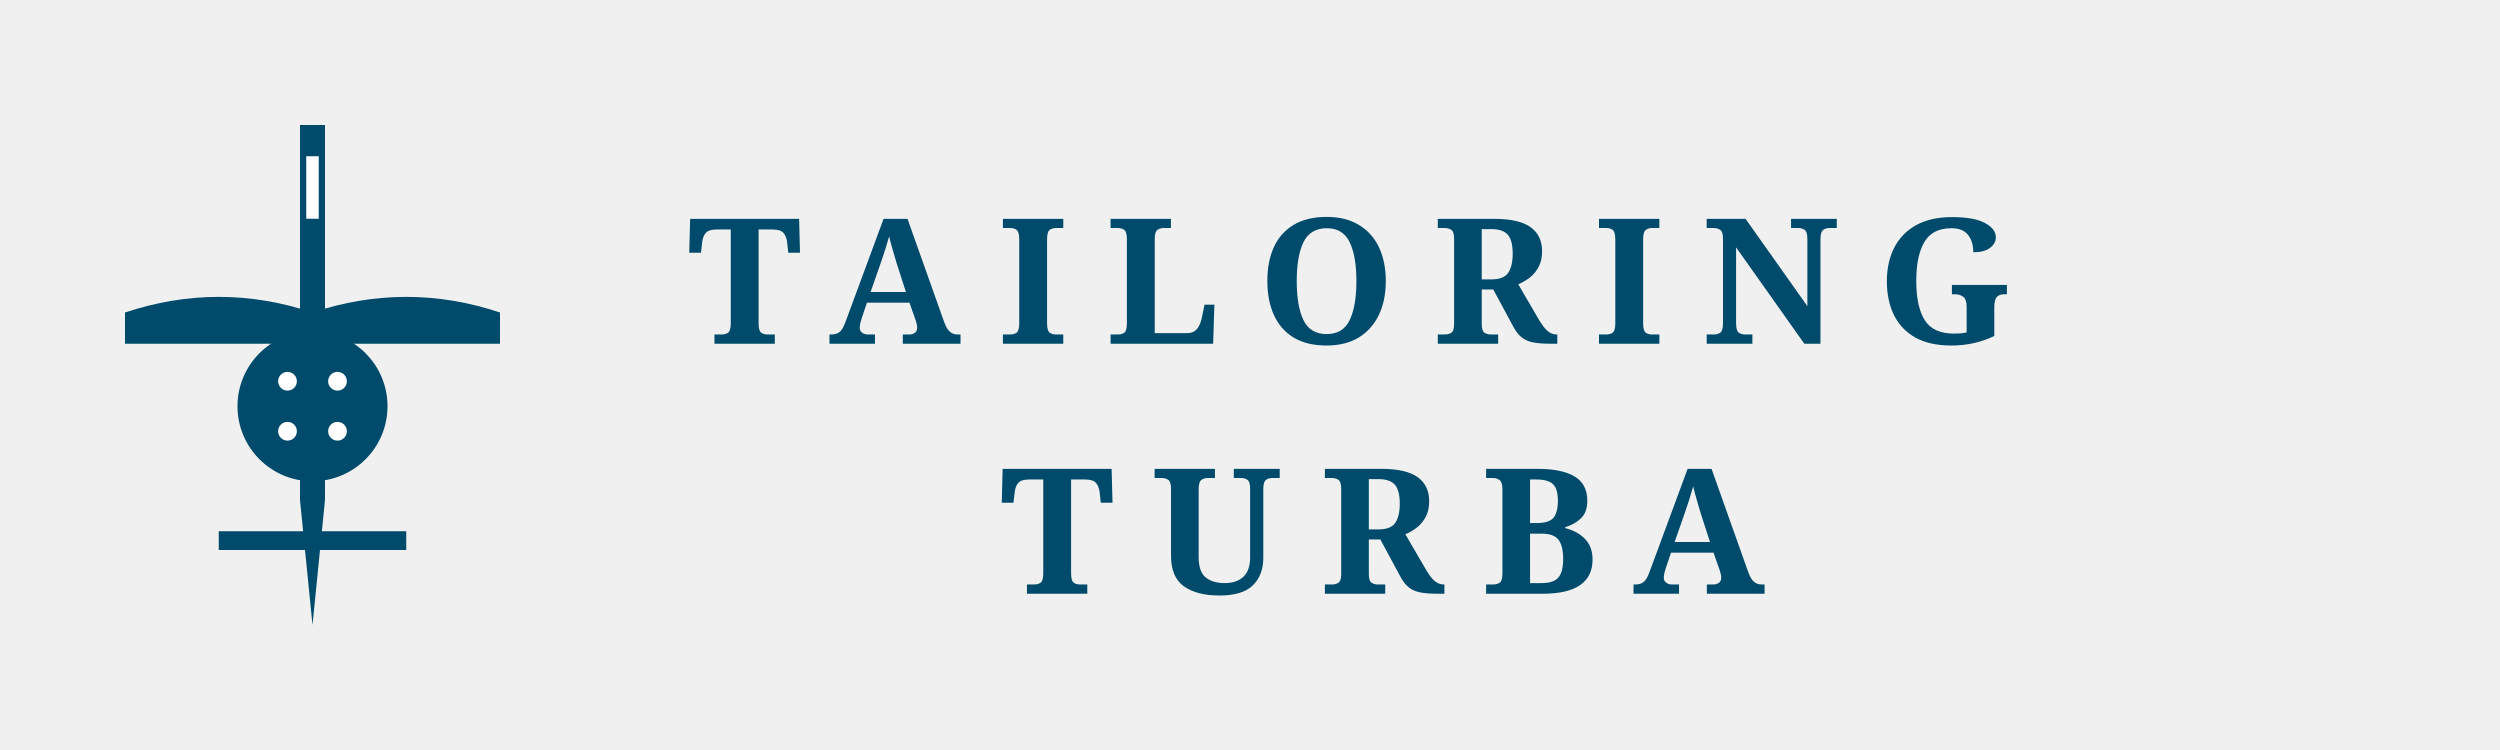
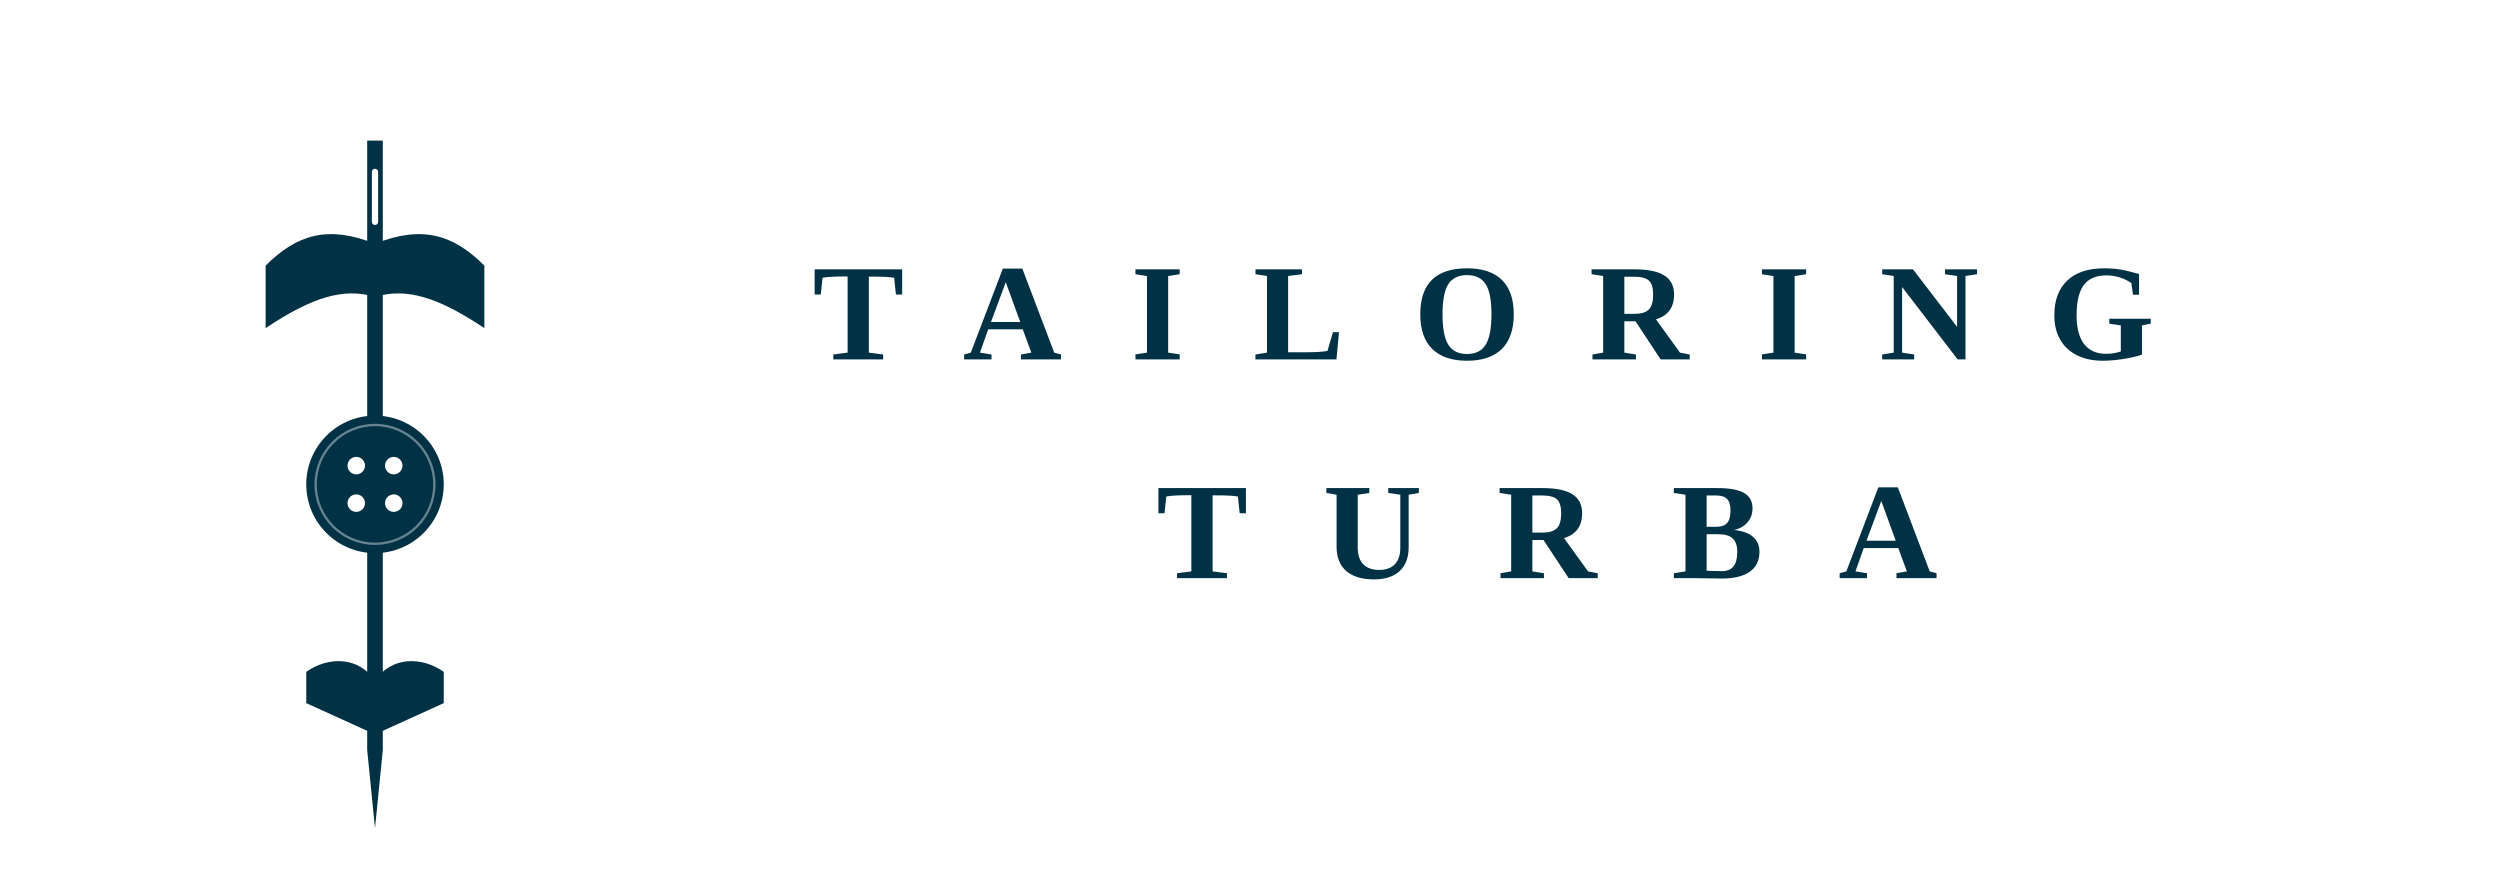
- <svg xmlns="http://www.w3.org/2000/svg" viewBox="0 0 400 120" width="100%" height="100%">
+ <svg xmlns="http://www.w3.org/2000/svg" viewBox="0 0 800 280" width="800" height="280">
+   <rect width="800" height="280" fill="white" />
  <defs>
    <style>
-       .brand-color { fill: #004b6b; }
-       .brand-text { font-family: Georgia, serif; font-weight: bold; fill: #004b6b; letter-spacing: 6px; }
+       .logo-fill { fill: #003145; }
+       .brand-typography {
+         font-family: 'Times New Roman', Times, serif;
+         font-weight: 600;
+         fill: #003145;
+         text-anchor: start;
+       }
+       .text-primary { font-size: 44px; letter-spacing: 22px; }
+       .text-secondary { font-size: 44px; letter-spacing: 24px; }
    </style>
  </defs>
-   <g transform="translate(10, 10)">
-     <path class="brand-color" d="M 38 10 L 42 10 L 42 70 L 40 90 L 38 70 Z" />
-     <rect x="39" y="15" width="2" height="10" fill="#ffffff" />
-     <path class="brand-color" d="M 10 40 Q 25 35 40 40 Q 55 35 70 40 L 70 45 L 10 45 Z" />
-     <path class="brand-color" d="M 25 75 L 55 75 L 55 78 L 25 78 Z" />
-     <circle cx="40" cy="55" r="12" class="brand-color" />
-     <circle cx="36" cy="51" r="1.5" fill="#ffffff" />
-     <circle cx="44" cy="51" r="1.5" fill="#ffffff" />
-     <circle cx="36" cy="59" r="1.5" fill="#ffffff" />
-     <circle cx="44" cy="59" r="1.5" fill="#ffffff" />
+   <g transform="translate(80, 40)">
+     <path class="logo-fill" d="M 37.5 5 L 42.5 5 L 42.5 200 L 40 225 L 37.5 200 Z" />
+     <rect x="39" y="14" width="2" height="18" rx="1" fill="white" />
+     <path class="logo-fill" d="M 5 45        C 15 35, 25 32, 40 38        C 55 32, 65 35, 75 45        L 75 65        C 60 55, 50 52, 40 55        C 30 52, 20 55, 5 65 Z" />
+     <circle cx="40" cy="115" r="22" class="logo-fill" />
+     <circle cx="40" cy="115" r="19" fill="none" stroke="white" stroke-width="0.75" opacity="0.4" />
+     <circle cx="34" cy="109" r="2.8" fill="white" />
+     <circle cx="46" cy="109" r="2.8" fill="white" />
+     <circle cx="34" cy="121" r="2.8" fill="white" />
+     <circle cx="46" cy="121" r="2.8" fill="white" />
+     <path class="logo-fill" d="M 18 175        C 25 170, 35 170, 40 178        C 45 170, 55 170, 62 175        L 62 185        L 40 195        L 18 185 Z" />
  </g>
-   <text x="110" y="55" font-size="28" class="brand-text">TAILORING</text>
-   <text x="160" y="95" font-size="28" class="brand-text">TURBA</text>
+   <g transform="translate(260, 115)">
+     <text x="0" y="0" class="brand-typography text-primary">TAILORING</text>
+     <text x="110" y="70" class="brand-typography text-secondary">TURBA</text>
+   </g>
</svg>
